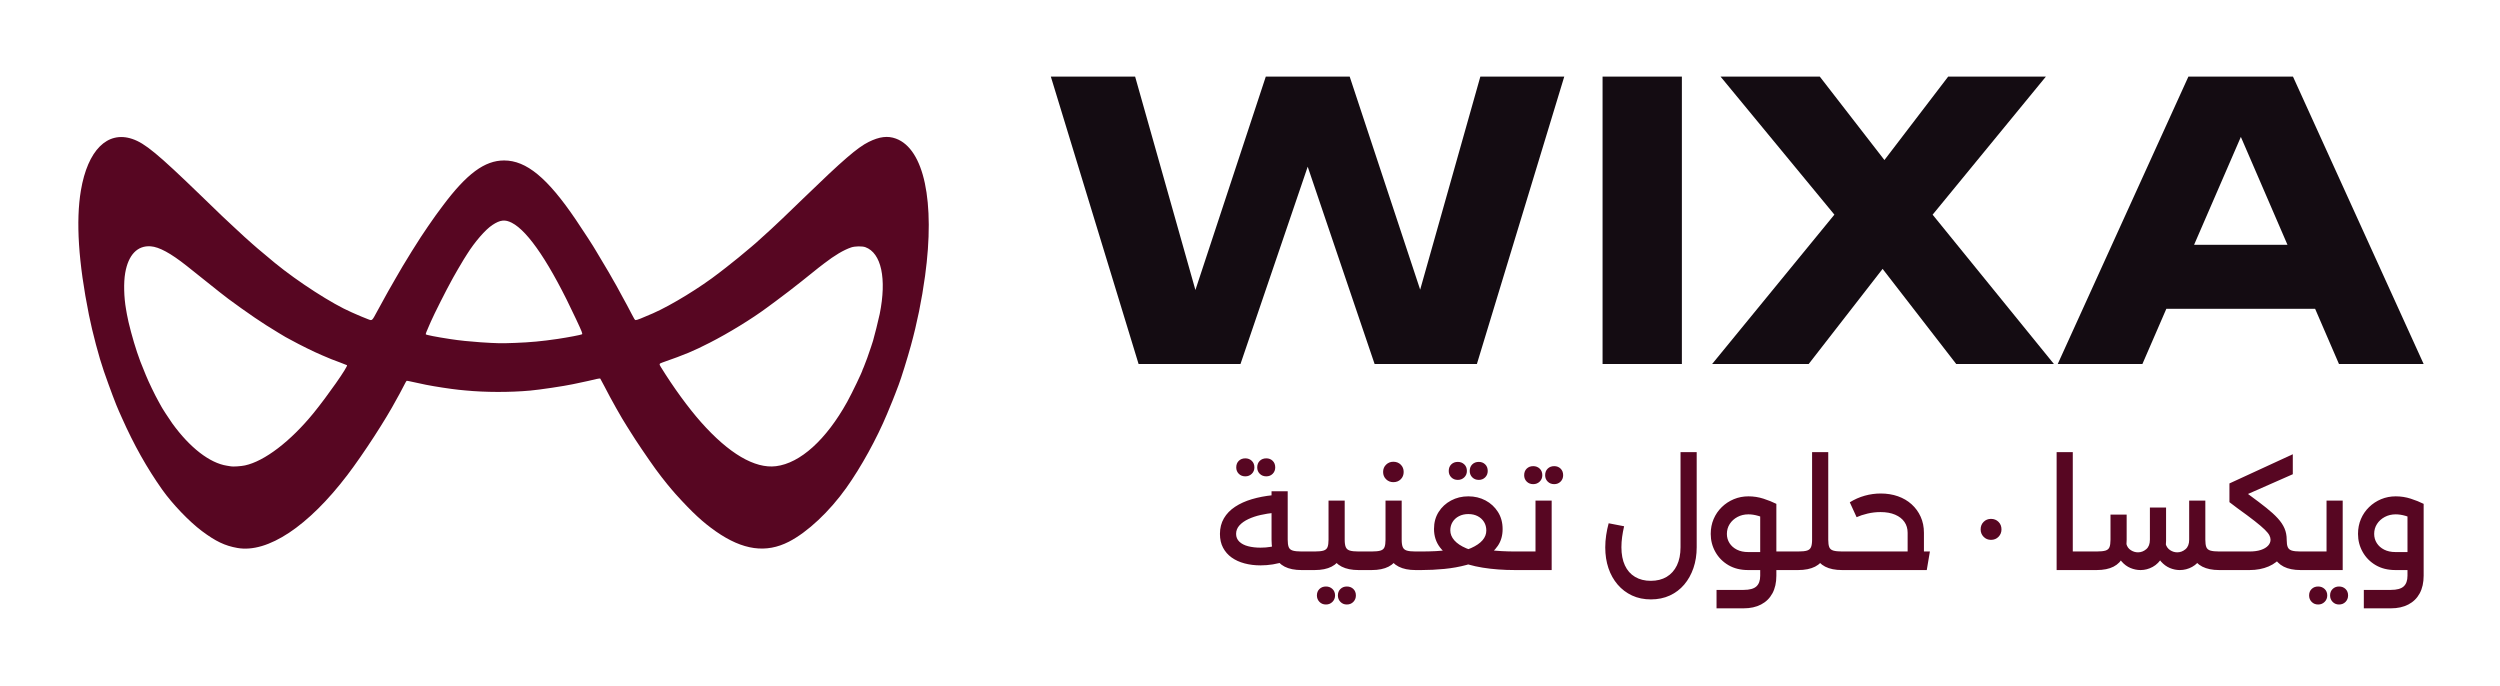
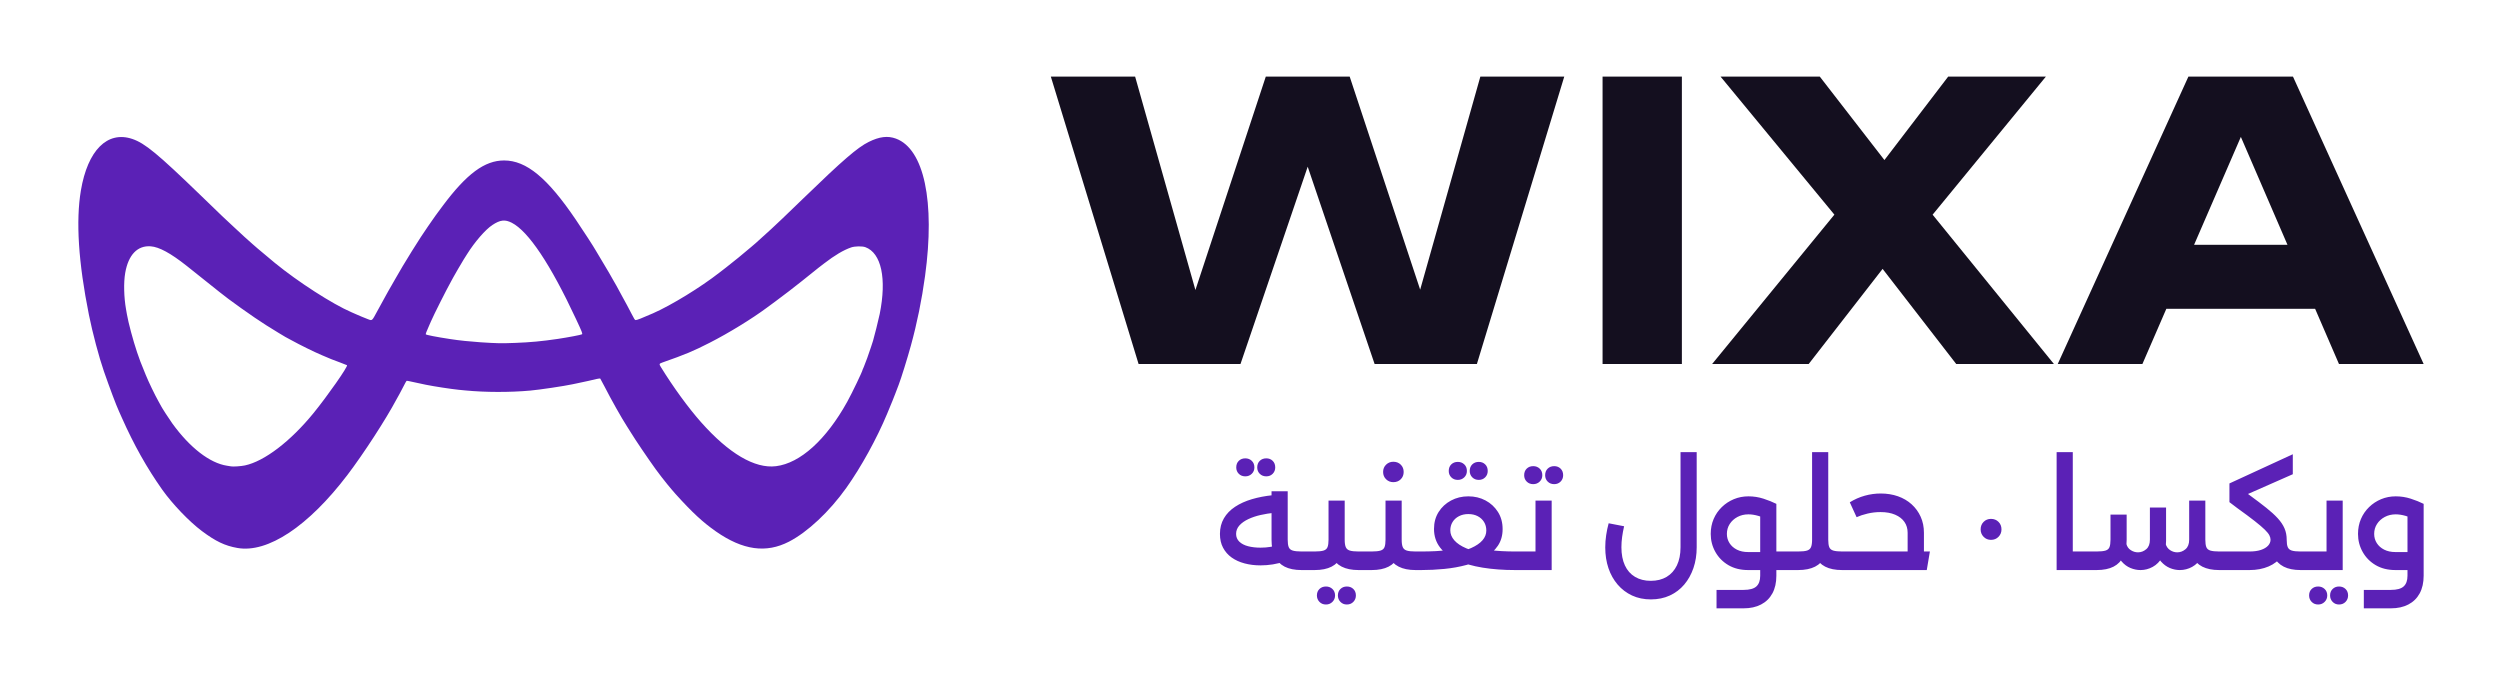
<svg xmlns="http://www.w3.org/2000/svg" viewBox="0 0 1305 358" width="1305" height="358">
-   <path transform="translate(40.00 70.53) scale(0.22046)" fill="#570622" fill-rule="evenodd" d="M380.5 977.5C351 972.3 329.1 961.8 296.5 937.4C266.6 915 226.9 873.6 202.7 839.5C166.5 788.3 135.7 733.6 107 669C104.9 664.3 101.9 657.6 100.3 654C93.5 639.2 78.8 600.1 64.5 559C53.1 526.3 37.6 467.9 29.1 425.5C4.2 301.6 -2.1 203.4 10.1 131C26.1 35.9 72.8 -10.9 131.9 9.1C161.7 19.2 192.1 44.3 293.5 142.4C346.8 194 350.2 197.3 370 215.5C380.7 225.4 393 236.9 397.5 241C401.9 245.2 410.2 252.6 416 257.5C421.8 262.5 427.4 267.3 428.5 268.4C431.3 270.9 455.4 291.1 469.5 302.7C524.4 347.6 605.7 400 651 419.5C654.6 421 660.3 423.5 663.8 425.1C670 427.9 678.9 431.6 690.2 436C699.9 439.7 699.2 440.3 711.2 418C715.3 410.3 727.5 388.1 733.6 377.2C734.9 374.9 737.2 370.9 738.6 368.2C740.1 365.6 743.6 359.4 746.5 354.5C749.4 349.6 752.8 343.5 754.2 341C773.9 305.8 813.7 241.9 831.5 216.8C833.7 213.7 838.2 207.2 841.5 202.4C848.2 192.6 850.6 189.3 867.2 167C923.8 91.3 966.2 60 1012.2 60C1064.9 60 1114.9 101.3 1181.8 200C1198.7 224.8 1225.1 265.6 1229.4 273.5C1230.7 275.8 1251.6 310.9 1260.2 325.2C1263.4 330.6 1266 335.1 1266 335.4C1266 335.6 1267.7 338.7 1269.8 342.1C1273.7 348.4 1280 359.8 1293 384C1296.8 390.9 1301.4 399.4 1303.4 403C1305.4 406.6 1310.3 415.9 1314.3 423.8C1320 435 1321.9 438 1323.5 438C1326.9 438 1337.9 433.7 1365 421.8C1408.2 402.8 1477.7 360.2 1522.2 325.4C1526.4 322.1 1533.3 316.8 1537.6 313.5C1553.5 301.3 1580.8 279 1597.5 264.6C1601.9 260.8 1606.8 256.6 1608.5 255.2C1612.3 252 1627.5 238.1 1645 222.1C1661.1 207.3 1675.4 193.6 1721 149.5C1814.5 58.9 1848.9 29.3 1875.5 16.1C1900.9 3.5 1920.6 1.1 1940 8.3C2006.6 33 2033 157.5 2008.9 333.5C2001.2 390 1990 445.1 1975.3 498.5C1967.3 527.8 1952 576.8 1946.5 591C1944.6 595.7 1941.1 605 1938.6 611.7C1934.3 623.1 1931.8 629.2 1919 660C1894.7 718.4 1857.4 786.1 1822.6 835C1782.5 891.4 1730.7 940 1686.5 962.7C1632.4 990.5 1577.5 982.8 1514 938.6C1482.7 916.7 1458 893.9 1417.9 849.5C1415.9 847.3 1411.7 842.4 1408.4 838.5C1405.2 834.6 1400.7 829.2 1398.4 826.5C1393.5 820.8 1376.9 799.2 1371 791C1351.8 764.3 1322.3 720.7 1312.8 705C1310.3 700.9 1305.8 693.7 1302.7 689C1290.8 670.7 1265.1 625.1 1249.8 595C1244.9 585.4 1240.4 577.1 1239.9 576.6C1239.4 576 1236.1 576.3 1231.3 577.4C1227 578.4 1218.1 580.4 1211.5 582C1199.9 584.6 1192.3 586.3 1183 588.1C1180.5 588.5 1176.4 589.4 1173.9 590C1154.6 594.2 1095.6 603 1074 604.9C1025.2 609.3 967.9 609.1 921 604.6C918 604.3 910.5 603.5 904.5 603C886.7 601.2 846.7 595.1 827 591.1C811.8 588 795.2 584.5 787.8 582.7C784.7 581.9 781.7 581.6 781.2 581.9C780.6 582.2 777.4 588.1 773.9 595C770.5 601.9 766.3 609.8 764.7 612.5C763.1 615.2 759.8 621.1 757.4 625.6C732.1 673.2 679.5 754.2 641.6 804.1C548.9 926.2 452.4 990.3 380.5 977.5ZM398.5 782.1C444.7 772.2 506.3 725.2 561 658.1C593.9 617.7 643 547.6 640.2 544.8C639.8 544.4 632.4 541.5 623.9 538.4C615.4 535.4 606 531.8 603 530.5C600 529.2 589.9 525 580.5 521C562.5 513.4 528.9 496.9 507.6 485.1C500.6 481.2 494.6 478 494.4 478C493.9 478 466.4 461.1 448 449.6C419.8 431.9 357.2 387.3 338.5 371.7C333.5 367.5 282.3 326.7 260.5 309.5C222.4 279.4 195.4 264.8 175.4 263.3C143.9 261 122.4 283.5 115 326.5C111.1 349.1 111.9 383.8 117 412.5C117.5 415.2 118.4 420.6 119.1 424.5C122.5 444.3 133.5 485.6 143 513.8C148.9 531.4 151.1 537.2 163.5 567.4C170.3 584.2 185.4 615.5 193.6 630C196.9 635.8 199.9 641.2 200.2 642C201.5 645.1 219.8 673.3 226.5 682.6C268 740 315.3 776.6 356 782.8C360.1 783.5 364.6 784.2 366 784.4C371 785.3 389.7 784 398.5 782.1ZM1656 783.9C1713.4 776.8 1774.8 721.2 1824.5 631.6C1836.1 610.7 1861 558.7 1861 555.5C1861 555.2 1862.3 552.2 1863.9 548.8C1867.1 541.6 1876.3 516.2 1881 501.5C1882.8 496 1884.9 489.5 1885.7 487C1888.2 479.3 1898.7 437.1 1901.5 423.6C1918.4 339.7 1905.4 279.1 1867.5 265.3C1860 262.6 1842.7 262.9 1834 265.9C1815.7 272.2 1795.5 284.2 1769.7 304C1764.3 308.1 1758.5 312.6 1756.7 314C1753.1 316.7 1719.8 343.5 1716.5 346.2C1708.2 353.1 1668.2 383.9 1655 393.4C1649.8 397.2 1640.5 404 1634.5 408.5C1599.3 434.7 1543.6 468.9 1499 491.6C1459.8 511.6 1441.7 519.2 1387 538.4C1379.2 541.1 1378.9 542 1383.3 549.1C1412.6 596.6 1448 645.3 1478.3 679.5C1544.3 754 1605.9 790.2 1656 783.9ZM1038.3 492C1074.8 490.6 1100.8 488.2 1139.5 482.5C1162.9 479 1194.7 473 1196.6 471.6C1198.4 470.3 1196.8 466.2 1182.2 435C1122.1 306.1 1069.8 227.7 1030.3 207.5C1014.2 199.3 1002.9 200.6 984.3 212.9C967.9 223.7 942.6 252.9 924.5 281.8C922.3 285.3 918.7 290.9 916.6 294.3C912.6 300.7 892 335.9 892 336.5C892 336.6 889.9 340.5 887.3 345.1C875.5 366.3 846.2 424.3 839 441C837.2 445.1 835.2 449.9 834.4 451.5C828.4 465 826.3 470.5 826.7 471.6C827.2 473.1 851.7 477.9 885.2 483C905.9 486.2 930.9 488.8 956 490.5C996.2 493.1 1004.2 493.3 1038.3 492Z" />
-   <path transform="translate(546.54 190.00) scale(1)" fill="#140C12" d="M201.8 -17.6H188.8L226.2 -150.0H270.0L224.4 0.0H171.0L127.6 -128.0H144.6L101.0 0.0H47.8L2.0 -150.0H46.0L83.4 -17.6L70.6 -17.8L114.2 -150.0H158.0ZM290.0 -150.0H331.4V0.0H290.0ZM452 -65.4V-90.6L525.6 0.0H474.6L426 -62.8H446.4L397.6 0.0H347.2L421.2 -90.4V-65.6L351.6 -150.0H403.4L447.4 -93.2H427L470.4 -150.0H521.4ZM570.6 -28.8V-62.2H674.0V-28.8ZM650.4 -150.0 718.6 0.0H674.4L617.2 -132.4H629.2L571.8 0.0H527.6L595.8 -150.0Z" />
-   <path transform="translate(633.85 297.57) scale(1)" fill="#570622" d="M24.124 -2.442Q19.684 -2.442 15.799 -3.478Q11.914 -4.514 9.065 -6.549Q6.216 -8.584 4.588 -11.655Q2.96 -14.726 2.96 -18.87Q2.96 -23.458 5.032 -27.01Q7.104 -30.562 10.878 -33.041Q14.652 -35.52 19.647 -37.0Q24.642 -38.48 30.488 -39.072L31.228 -29.896Q27.676 -29.526 24.198 -28.749Q20.72 -27.972 17.797 -26.603Q14.874 -25.234 13.135 -23.31Q11.396 -21.386 11.396 -18.87Q11.396 -16.428 13.098 -14.8Q14.8 -13.172 17.686 -12.432Q20.572 -11.692 24.124 -11.692Q26.936 -11.692 29.304 -12.099Q31.672 -12.506 33.744 -13.246L36.704 -4.514Q33.818 -3.478 30.599 -2.96Q27.38 -2.442 24.124 -2.442ZM45.584 0.0Q40.182 0.0 36.741 -1.776Q33.3 -3.552 31.598 -7.067Q29.896 -10.582 29.896 -15.836V-41.144H38.332V-15.836Q38.332 -13.32 38.85 -11.988Q39.368 -10.656 40.959 -10.175Q42.55 -9.694 45.584 -9.694H48.544V0.0ZM48.544 0.0V-9.694Q49.284 -9.694 49.654 -8.362Q50.024 -7.03 50.024 -4.884Q50.024 -2.664 49.654 -1.332Q49.284 0.0 48.544 0.0ZM27.158 -48.914Q25.086 -48.914 23.754 -50.246Q22.422 -51.578 22.422 -53.576Q22.422 -55.722 23.754 -57.017Q25.086 -58.312 27.158 -58.312Q29.156 -58.312 30.488 -57.017Q31.82 -55.722 31.82 -53.576Q31.82 -51.578 30.488 -50.246Q29.156 -48.914 27.158 -48.914ZM16.206 -48.914Q14.134 -48.914 12.802 -50.246Q11.47 -51.578 11.47 -53.576Q11.47 -55.722 12.802 -57.017Q14.134 -58.312 16.206 -58.312Q18.204 -58.312 19.573 -57.017Q20.942 -55.722 20.942 -53.576Q20.942 -51.578 19.573 -50.246Q18.204 -48.914 16.206 -48.914ZM48.544 0.0V-9.694H52.392Q55.5 -9.694 57.054 -10.175Q58.608 -10.656 59.126 -11.988Q59.644 -13.32 59.644 -15.836V-36.26H68.08V-15.836Q68.08 -10.582 66.378 -7.067Q64.676 -3.552 61.235 -1.776Q57.794 0.0 52.392 0.0ZM75.332 0.0Q70.004 0.0 66.526 -1.776Q63.048 -3.552 61.346 -7.067Q59.644 -10.582 59.644 -15.836H68.08Q68.08 -13.32 68.635 -11.988Q69.19 -10.656 70.744 -10.175Q72.298 -9.694 75.332 -9.694H78.292V0.0ZM78.292 0.0V-9.694Q79.106 -9.694 79.439 -8.362Q79.772 -7.03 79.772 -4.884Q79.772 -2.664 79.439 -1.332Q79.106 0.0 78.292 0.0ZM48.544 0.0Q47.73 0.0 47.397 -1.332Q47.064 -2.664 47.064 -4.958Q47.064 -7.104 47.397 -8.399Q47.73 -9.694 48.544 -9.694ZM69.19 17.982Q67.192 17.982 65.86 16.613Q64.528 15.244 64.528 13.246Q64.528 11.174 65.86 9.879Q67.192 8.584 69.19 8.584Q71.262 8.584 72.594 9.879Q73.926 11.174 73.926 13.246Q73.926 15.244 72.594 16.613Q71.262 17.982 69.19 17.982ZM58.312 17.982Q56.24 17.982 54.908 16.613Q53.576 15.244 53.576 13.246Q53.576 11.174 54.908 9.879Q56.24 8.584 58.312 8.584Q60.31 8.584 61.679 9.879Q63.048 11.174 63.048 13.246Q63.048 15.244 61.679 16.613Q60.31 17.982 58.312 17.982ZM78.292 0.0V-9.694H82.14Q85.248 -9.694 86.802 -10.175Q88.356 -10.656 88.874 -11.988Q89.392 -13.32 89.392 -15.836V-36.26H97.828V-15.836Q97.828 -10.582 96.126 -7.067Q94.424 -3.552 90.983 -1.776Q87.542 0.0 82.14 0.0ZM105.08 0.0Q99.752 0.0 96.274 -1.776Q92.796 -3.552 91.094 -7.067Q89.392 -10.582 89.392 -15.836H97.828Q97.828 -13.32 98.383 -11.988Q98.938 -10.656 100.492 -10.175Q102.046 -9.694 105.08 -9.694H108.04V0.0ZM108.04 0.0V-9.694Q108.854 -9.694 109.187 -8.362Q109.52 -7.03 109.52 -4.884Q109.52 -2.664 109.187 -1.332Q108.854 0.0 108.04 0.0ZM78.292 0.0Q77.478 0.0 77.145 -1.332Q76.812 -2.664 76.812 -4.958Q76.812 -7.104 77.145 -8.399Q77.478 -9.694 78.292 -9.694ZM93.462 -45.88Q91.242 -45.88 89.688 -47.397Q88.134 -48.914 88.134 -51.208Q88.134 -53.502 89.688 -55.019Q91.242 -56.536 93.462 -56.536Q95.83 -56.536 97.347 -55.019Q98.864 -53.502 98.864 -51.208Q98.864 -48.914 97.347 -47.397Q95.83 -45.88 93.462 -45.88ZM108.04 0.0V-9.694Q112.036 -9.694 115.625 -9.879Q119.214 -10.064 122.248 -10.508Q122.692 -10.582 123.025 -10.064Q123.358 -9.546 123.691 -9.139Q124.024 -8.732 124.394 -8.732Q130.24 -9.768 134.125 -11.507Q138.01 -13.246 140.008 -15.54Q142.006 -17.834 142.006 -20.646Q142.006 -23.162 140.822 -25.086Q139.638 -27.01 137.529 -28.12Q135.42 -29.23 132.608 -29.23Q129.87 -29.23 127.724 -28.12Q125.578 -27.01 124.394 -25.086Q123.21 -23.162 123.21 -20.72Q123.21 -17.908 125.319 -15.503Q127.428 -13.098 131.535 -11.359Q135.642 -9.62 141.71 -8.658Q142.154 -8.584 142.45 -9.065Q142.746 -9.546 143.116 -10.027Q143.486 -10.508 143.782 -10.434Q146.816 -10.064 150.109 -9.879Q153.402 -9.694 157.102 -9.694V0.0Q147.852 0.0 140.082 -1.258Q132.312 -2.516 126.651 -5.106Q120.99 -7.696 117.845 -11.803Q114.7 -15.91 114.7 -21.46Q114.7 -26.492 117.105 -30.303Q119.51 -34.114 123.58 -36.297Q127.65 -38.48 132.608 -38.48Q137.566 -38.48 141.599 -36.334Q145.632 -34.188 148.074 -30.34Q150.516 -26.492 150.516 -21.386Q150.516 -16.354 148.037 -12.691Q145.558 -9.028 141.34 -6.586Q137.122 -4.144 131.646 -2.664Q126.17 -1.184 120.102 -0.592Q114.034 0.0 108.04 0.0ZM157.102 0.0V-9.694Q157.916 -9.694 158.249 -8.362Q158.582 -7.03 158.582 -4.884Q158.582 -2.664 158.249 -1.332Q157.916 0.0 157.102 0.0ZM108.04 0.0Q107.226 0.0 106.893 -1.332Q106.56 -2.664 106.56 -4.958Q106.56 -7.104 106.893 -8.399Q107.226 -9.694 108.04 -9.694ZM138.084 -47.064Q136.012 -47.064 134.68 -48.396Q133.348 -49.728 133.348 -51.726Q133.348 -53.872 134.68 -55.167Q136.012 -56.462 138.084 -56.462Q140.082 -56.462 141.414 -55.167Q142.746 -53.872 142.746 -51.726Q142.746 -49.728 141.414 -48.396Q140.082 -47.064 138.084 -47.064ZM127.132 -47.064Q125.06 -47.064 123.728 -48.396Q122.396 -49.728 122.396 -51.726Q122.396 -53.872 123.728 -55.167Q125.06 -56.462 127.132 -56.462Q129.13 -56.462 130.499 -55.167Q131.868 -53.872 131.868 -51.726Q131.868 -49.728 130.499 -48.396Q129.13 -47.064 127.132 -47.064ZM167.684 -36.26H176.12V0.0H157.102V-9.694H167.684ZM157.102 0.0Q156.288 0.0 155.955 -1.332Q155.622 -2.664 155.622 -4.958Q155.622 -7.104 155.955 -8.399Q156.288 -9.694 157.102 -9.694ZM177.452 -44.844Q175.38 -44.844 174.048 -46.176Q172.716 -47.508 172.716 -49.506Q172.716 -51.652 174.048 -52.947Q175.38 -54.242 177.452 -54.242Q179.45 -54.242 180.782 -52.947Q182.114 -51.652 182.114 -49.506Q182.114 -47.508 180.782 -46.176Q179.45 -44.844 177.452 -44.844ZM166.5 -44.844Q164.428 -44.844 163.096 -46.176Q161.764 -47.508 161.764 -49.506Q161.764 -51.652 163.096 -52.947Q164.428 -54.242 166.5 -54.242Q168.498 -54.242 169.867 -52.947Q171.236 -51.652 171.236 -49.506Q171.236 -47.508 169.867 -46.176Q168.498 -44.844 166.5 -44.844ZM227.92 15.318Q222.444 15.318 218.078 13.283Q213.712 11.248 210.567 7.585Q207.422 3.922 205.757 -0.999Q204.092 -5.92 204.092 -11.84Q204.092 -15.022 204.573 -18.241Q205.054 -21.46 205.868 -24.42L213.934 -22.866Q213.268 -19.98 212.898 -17.279Q212.528 -14.578 212.528 -11.914Q212.528 -6.364 214.341 -2.442Q216.154 1.48 219.632 3.552Q223.11 5.624 227.846 5.624Q232.656 5.624 236.134 3.552Q239.612 1.48 241.499 -2.442Q243.386 -6.364 243.386 -11.914V-61.568H251.822V-11.914Q251.822 -5.994 250.12 -1.036Q248.418 3.922 245.31 7.585Q242.202 11.248 237.799 13.283Q233.396 15.318 227.92 15.318ZM291.338 0.0V-9.694H302.216V0.0ZM302.216 0.0V-9.694Q302.956 -9.694 303.326 -8.362Q303.696 -7.03 303.696 -4.884Q303.696 -2.664 303.326 -1.332Q302.956 0.0 302.216 0.0ZM262.182 19.98V10.36H276.316Q280.978 10.36 282.976 8.547Q284.974 6.734 284.974 2.96V-34.558H293.41V2.96Q293.41 8.362 291.338 12.173Q289.266 15.984 285.418 17.982Q281.57 19.98 276.316 19.98ZM278.684 0.0Q272.764 0.0 268.398 -2.553Q264.032 -5.106 261.59 -9.435Q259.148 -13.764 259.148 -18.87Q259.148 -23.088 260.665 -26.64Q262.182 -30.192 264.92 -32.856Q267.658 -35.52 271.21 -37.0Q274.762 -38.48 278.832 -38.48Q282.902 -38.48 286.676 -37.259Q290.45 -36.038 293.41 -34.558L289.784 -25.9Q283.642 -29.082 278.832 -29.082Q275.65 -29.082 273.097 -27.713Q270.544 -26.344 269.064 -24.05Q267.584 -21.756 267.584 -18.87Q267.584 -16.206 268.953 -14.06Q270.322 -11.914 272.801 -10.656Q275.28 -9.398 278.684 -9.398H289.636V0.0ZM302.216 0.0V-9.694H304.732Q307.914 -9.694 309.431 -10.175Q310.948 -10.656 311.503 -11.988Q312.058 -13.32 312.058 -15.836V-61.568H320.494V-15.836Q320.494 -10.582 318.792 -7.067Q317.09 -3.552 313.612 -1.776Q310.134 0.0 304.732 0.0ZM327.746 0.0Q322.344 0.0 318.903 -1.776Q315.462 -3.552 313.76 -7.067Q312.058 -10.582 312.058 -15.836H320.494Q320.494 -13.32 321.012 -11.988Q321.53 -10.656 323.121 -10.175Q324.712 -9.694 327.746 -9.694H329.3V0.0ZM329.3 0.0V-9.694Q330.04 -9.694 330.41 -8.362Q330.78 -7.03 330.78 -4.884Q330.78 -2.664 330.41 -1.332Q330.04 0.0 329.3 0.0ZM302.216 0.0Q301.402 0.0 301.069 -1.332Q300.736 -2.664 300.736 -4.958Q300.736 -7.104 301.069 -8.399Q301.402 -9.694 302.216 -9.694ZM361.934 -1.776V-19.462Q361.934 -22.718 360.269 -25.123Q358.604 -27.528 355.422 -28.897Q352.24 -30.266 347.8 -30.266Q344.322 -30.266 341.029 -29.489Q337.736 -28.712 335.294 -27.602L331.742 -35.372Q335.442 -37.666 339.549 -38.813Q343.656 -39.96 347.874 -39.96Q352.758 -39.96 356.865 -38.517Q360.972 -37.074 364.006 -34.336Q367.04 -31.598 368.742 -27.824Q370.444 -24.05 370.444 -19.462V-1.776ZM329.3 0.0V-9.694H373.552L371.924 0.0ZM329.3 0.0Q328.486 0.0 328.153 -1.332Q327.82 -2.664 327.82 -4.958Q327.82 -7.104 328.153 -8.399Q328.486 -9.694 329.3 -9.694ZM405.446 -26.714Q407.814 -26.714 409.368 -25.16Q410.922 -23.606 410.922 -21.238Q410.922 -18.944 409.368 -17.353Q407.814 -15.762 405.446 -15.762Q403.152 -15.762 401.598 -17.353Q400.044 -18.944 400.044 -21.238Q400.044 -23.606 401.598 -25.16Q403.152 -26.714 405.446 -26.714ZM447.996 0.0V-9.694H456.802V0.0ZM439.708 0.0V-61.568H448.144V0.0ZM456.802 0.0V-9.694Q457.542 -9.694 457.912 -8.362Q458.282 -7.03 458.282 -4.884Q458.282 -2.664 457.912 -1.332Q457.542 0.0 456.802 0.0ZM524.586 0.0Q519.258 0.0 515.78 -1.776Q512.302 -3.552 510.6 -7.067Q508.898 -10.582 508.898 -15.836H517.334Q517.334 -13.32 517.852 -11.988Q518.37 -10.656 519.961 -10.175Q521.552 -9.694 524.586 -9.694H527.546V0.0ZM456.802 0.0Q455.988 0.0 455.655 -1.332Q455.322 -2.664 455.322 -4.958Q455.322 -7.104 455.655 -8.399Q455.988 -9.694 456.802 -9.694ZM504.014 0.0Q501.35 0.0 498.797 -1.073Q496.244 -2.146 494.209 -4.44Q492.174 -6.734 491.212 -10.286L496.614 -13.69Q497.206 -11.544 498.945 -10.397Q500.684 -9.25 502.682 -9.25Q505.05 -9.25 506.974 -10.878Q508.898 -12.506 508.898 -15.836V-36.26H517.334V-15.318Q517.334 -10.138 515.41 -6.734Q513.486 -3.33 510.452 -1.665Q507.418 0.0 504.014 0.0ZM456.802 0.0V-9.694H460.576Q463.684 -9.694 465.238 -10.175Q466.792 -10.656 467.31 -11.988Q467.828 -13.32 467.828 -15.836V-28.934H476.264V-15.836Q476.264 -10.582 474.562 -7.067Q472.86 -3.552 469.419 -1.776Q465.978 0.0 460.576 0.0ZM483.516 0.0Q480.852 0.0 478.262 -1.073Q475.672 -2.146 473.674 -4.44Q471.676 -6.734 470.714 -10.286L476.116 -13.69Q476.634 -11.544 478.41 -10.397Q480.186 -9.25 482.184 -9.25Q484.552 -9.25 486.476 -10.878Q488.4 -12.506 488.4 -15.836V-32.634H496.836V-15.318Q496.836 -10.138 494.875 -6.734Q492.914 -3.33 489.88 -1.665Q486.846 0.0 483.516 0.0ZM527.546 0.0V-9.694Q528.36 -9.694 528.693 -8.362Q529.026 -7.03 529.026 -4.884Q529.026 -2.664 528.693 -1.332Q528.36 0.0 527.546 0.0ZM567.062 0.0Q561.734 0.0 558.256 -1.776Q554.778 -3.552 553.076 -7.067Q551.374 -10.582 551.374 -15.836V-16.058L559.81 -15.836V-15.688Q559.81 -13.246 560.365 -11.951Q560.92 -10.656 562.474 -10.175Q564.028 -9.694 567.062 -9.694H570.022V0.0ZM527.546 0.0Q526.732 0.0 526.399 -1.332Q526.066 -2.664 526.066 -4.958Q526.066 -7.104 526.399 -8.399Q526.732 -9.694 527.546 -9.694ZM527.546 0.0V-9.694H540.422Q543.9 -9.694 546.342 -10.508Q548.784 -11.322 550.079 -12.728Q551.374 -14.134 551.374 -15.836Q551.374 -16.946 550.745 -18.167Q550.116 -19.388 548.34 -21.127Q546.564 -22.866 543.123 -25.567Q539.682 -28.268 533.91 -32.412L529.914 -35.446L535.39 -42.846L540.57 -38.998Q545.528 -35.372 549.154 -32.486Q552.78 -29.6 555.148 -27.01Q557.516 -24.42 558.663 -21.756Q559.81 -19.092 559.81 -15.836Q559.81 -10.878 557.294 -7.326Q554.778 -3.774 550.375 -1.887Q545.972 0.0 540.422 0.0ZM529.914 -35.446V-45.214L562.992 -60.458V-50.024ZM570.022 0.0V-9.694Q570.836 -9.694 571.169 -8.362Q571.502 -7.03 571.502 -4.884Q571.502 -2.664 571.169 -1.332Q570.836 0.0 570.022 0.0ZM580.604 -36.26H589.04V0.0H570.022V-9.694H580.604ZM570.022 0.0Q569.208 0.0 568.875 -1.332Q568.542 -2.664 568.542 -4.958Q568.542 -7.104 568.875 -8.399Q569.208 -9.694 570.022 -9.694ZM587.116 17.982Q585.118 17.982 583.786 16.613Q582.454 15.244 582.454 13.246Q582.454 11.174 583.786 9.879Q585.118 8.584 587.116 8.584Q589.188 8.584 590.52 9.879Q591.852 11.174 591.852 13.246Q591.852 15.244 590.52 16.613Q589.188 17.982 587.116 17.982ZM576.238 17.982Q574.166 17.982 572.834 16.613Q571.502 15.244 571.502 13.246Q571.502 11.174 572.834 9.879Q574.166 8.584 576.238 8.584Q578.236 8.584 579.605 9.879Q580.974 11.174 580.974 13.246Q580.974 15.244 579.605 16.613Q578.236 17.982 576.238 17.982ZM600.066 19.98V10.36H614.2Q618.862 10.36 620.86 8.547Q622.858 6.734 622.858 2.96V-34.558H631.294V2.96Q631.294 8.362 629.222 12.173Q627.15 15.984 623.302 17.982Q619.454 19.98 614.2 19.98ZM616.568 0.0Q610.648 0.0 606.282 -2.553Q601.916 -5.106 599.474 -9.435Q597.032 -13.764 597.032 -18.87Q597.032 -23.088 598.549 -26.64Q600.066 -30.192 602.804 -32.856Q605.542 -35.52 609.094 -37.0Q612.646 -38.48 616.716 -38.48Q620.786 -38.48 624.56 -37.259Q628.334 -36.038 631.294 -34.558L627.668 -25.9Q621.526 -29.082 616.716 -29.082Q613.534 -29.082 610.981 -27.713Q608.428 -26.344 606.948 -24.05Q605.468 -21.756 605.468 -18.87Q605.468 -16.206 606.837 -14.06Q608.206 -11.914 610.685 -10.656Q613.164 -9.398 616.568 -9.398H627.52V0.0Z" />
+   <path transform="translate(40.00 70.53) scale(0.22046)" fill="#5B21B6" fill-rule="evenodd" d="M380.5 977.5C351 972.3 329.1 961.8 296.5 937.4C266.6 915 226.9 873.6 202.7 839.5C166.5 788.3 135.7 733.6 107 669C104.9 664.3 101.9 657.6 100.3 654C93.5 639.2 78.8 600.1 64.5 559C53.1 526.3 37.6 467.9 29.1 425.5C4.2 301.6 -2.1 203.4 10.1 131C26.1 35.9 72.8 -10.9 131.9 9.1C161.7 19.2 192.1 44.3 293.5 142.4C346.8 194 350.2 197.3 370 215.5C380.7 225.4 393 236.9 397.5 241C401.9 245.2 410.2 252.6 416 257.5C421.8 262.5 427.4 267.3 428.5 268.4C431.3 270.9 455.4 291.1 469.5 302.7C524.4 347.6 605.7 400 651 419.5C654.6 421 660.3 423.5 663.8 425.1C670 427.9 678.9 431.6 690.2 436C699.9 439.7 699.2 440.3 711.2 418C715.3 410.3 727.5 388.1 733.6 377.2C734.9 374.9 737.2 370.9 738.6 368.2C740.1 365.6 743.6 359.4 746.5 354.5C749.4 349.6 752.8 343.5 754.2 341C773.9 305.8 813.7 241.9 831.5 216.8C833.7 213.7 838.2 207.2 841.5 202.4C848.2 192.6 850.6 189.3 867.2 167C923.8 91.3 966.2 60 1012.2 60C1064.9 60 1114.9 101.3 1181.8 200C1198.7 224.8 1225.1 265.6 1229.4 273.5C1230.7 275.8 1251.6 310.9 1260.2 325.2C1263.4 330.6 1266 335.1 1266 335.4C1266 335.6 1267.7 338.7 1269.8 342.1C1273.7 348.4 1280 359.8 1293 384C1296.8 390.9 1301.4 399.4 1303.4 403C1305.4 406.6 1310.3 415.9 1314.3 423.8C1320 435 1321.9 438 1323.5 438C1326.9 438 1337.9 433.7 1365 421.8C1408.2 402.8 1477.7 360.2 1522.2 325.4C1526.4 322.1 1533.3 316.8 1537.6 313.5C1553.5 301.3 1580.8 279 1597.5 264.6C1601.9 260.8 1606.8 256.6 1608.5 255.2C1612.3 252 1627.5 238.1 1645 222.1C1661.1 207.3 1675.4 193.6 1721 149.5C1814.5 58.9 1848.9 29.3 1875.5 16.1C1900.9 3.5 1920.6 1.1 1940 8.3C2006.6 33 2033 157.5 2008.9 333.5C2001.2 390 1990 445.1 1975.3 498.5C1967.3 527.8 1952 576.8 1946.5 591C1944.6 595.7 1941.1 605 1938.6 611.7C1934.3 623.1 1931.8 629.2 1919 660C1894.7 718.4 1857.4 786.1 1822.6 835C1782.5 891.4 1730.7 940 1686.5 962.7C1632.4 990.5 1577.5 982.8 1514 938.6C1482.7 916.7 1458 893.9 1417.9 849.5C1415.9 847.3 1411.7 842.4 1408.4 838.5C1405.2 834.6 1400.7 829.2 1398.4 826.5C1393.5 820.8 1376.9 799.2 1371 791C1351.8 764.3 1322.3 720.7 1312.8 705C1310.3 700.9 1305.8 693.7 1302.7 689C1290.8 670.7 1265.1 625.1 1249.8 595C1244.9 585.4 1240.4 577.1 1239.9 576.6C1239.4 576 1236.1 576.3 1231.3 577.4C1227 578.4 1218.1 580.4 1211.5 582C1199.9 584.6 1192.3 586.3 1183 588.1C1180.5 588.5 1176.4 589.4 1173.9 590C1154.6 594.2 1095.6 603 1074 604.9C1025.2 609.3 967.9 609.1 921 604.6C918 604.3 910.5 603.5 904.5 603C886.7 601.2 846.7 595.1 827 591.1C811.8 588 795.2 584.5 787.8 582.7C784.7 581.9 781.7 581.6 781.2 581.9C780.6 582.2 777.4 588.1 773.9 595C770.5 601.9 766.3 609.8 764.7 612.5C763.1 615.2 759.8 621.1 757.4 625.6C732.1 673.2 679.5 754.2 641.6 804.1C548.9 926.2 452.4 990.3 380.5 977.5ZM398.5 782.1C444.7 772.2 506.3 725.2 561 658.1C593.9 617.7 643 547.6 640.2 544.8C639.8 544.4 632.4 541.5 623.9 538.4C615.4 535.4 606 531.8 603 530.5C600 529.2 589.9 525 580.5 521C562.5 513.4 528.9 496.9 507.6 485.1C500.6 481.2 494.6 478 494.4 478C493.9 478 466.4 461.1 448 449.6C419.8 431.9 357.2 387.3 338.5 371.7C333.5 367.5 282.3 326.7 260.5 309.5C222.4 279.4 195.4 264.8 175.4 263.3C143.9 261 122.4 283.5 115 326.5C111.1 349.1 111.9 383.8 117 412.5C117.5 415.2 118.4 420.6 119.1 424.5C122.5 444.3 133.5 485.6 143 513.8C148.9 531.4 151.1 537.2 163.5 567.4C170.3 584.2 185.4 615.5 193.6 630C196.9 635.8 199.9 641.2 200.2 642C201.5 645.1 219.8 673.3 226.5 682.6C268 740 315.3 776.6 356 782.8C360.1 783.5 364.6 784.2 366 784.4C371 785.3 389.7 784 398.5 782.1ZM1656 783.9C1713.4 776.8 1774.8 721.2 1824.5 631.6C1836.1 610.7 1861 558.7 1861 555.5C1861 555.2 1862.3 552.2 1863.9 548.8C1867.1 541.6 1876.3 516.2 1881 501.5C1882.8 496 1884.9 489.5 1885.7 487C1888.2 479.3 1898.7 437.1 1901.5 423.6C1918.4 339.7 1905.4 279.1 1867.5 265.3C1860 262.6 1842.7 262.9 1834 265.9C1815.7 272.2 1795.5 284.2 1769.7 304C1764.3 308.1 1758.5 312.6 1756.7 314C1753.1 316.7 1719.8 343.5 1716.5 346.2C1708.2 353.1 1668.2 383.9 1655 393.4C1649.8 397.2 1640.5 404 1634.5 408.5C1599.3 434.7 1543.6 468.9 1499 491.6C1459.8 511.6 1441.7 519.2 1387 538.4C1379.2 541.1 1378.9 542 1383.3 549.1C1412.6 596.6 1448 645.3 1478.3 679.5C1544.3 754 1605.9 790.2 1656 783.9ZM1038.3 492C1074.8 490.6 1100.8 488.2 1139.5 482.5C1162.9 479 1194.7 473 1196.6 471.6C1198.4 470.3 1196.8 466.2 1182.2 435C1122.1 306.1 1069.8 227.7 1030.3 207.5C1014.2 199.3 1002.9 200.6 984.3 212.9C967.9 223.7 942.6 252.9 924.5 281.8C922.3 285.3 918.7 290.9 916.6 294.3C912.6 300.7 892 335.9 892 336.5C892 336.6 889.9 340.5 887.3 345.1C875.5 366.3 846.2 424.3 839 441C837.2 445.1 835.2 449.9 834.4 451.5C828.4 465 826.3 470.5 826.7 471.6C827.2 473.1 851.7 477.9 885.2 483C905.9 486.2 930.9 488.8 956 490.5C996.2 493.1 1004.2 493.3 1038.3 492Z" />
+   <path transform="translate(546.54 190.00) scale(1)" fill="#140F1F" d="M201.8 -17.6H188.8L226.2 -150.0H270.0L224.4 0.0H171.0L127.6 -128.0H144.6L101.0 0.0H47.8L2.0 -150.0H46.0L83.4 -17.6L70.6 -17.8L114.2 -150.0H158.0ZM290.0 -150.0H331.4V0.0H290.0ZM452 -65.4V-90.6L525.6 0.0H474.6L426 -62.8H446.4L397.6 0.0H347.2L421.2 -90.4V-65.6L351.6 -150.0H403.4L447.4 -93.2H427L470.4 -150.0H521.4ZM570.6 -28.8V-62.2H674.0V-28.8ZM650.4 -150.0 718.6 0.0H674.4L617.2 -132.4H629.2L571.8 0.0H527.6L595.8 -150.0Z" />
+   <path transform="translate(633.85 297.57) scale(1)" fill="#5B21B6" d="M24.124 -2.442Q19.684 -2.442 15.799 -3.478Q11.914 -4.514 9.065 -6.549Q6.216 -8.584 4.588 -11.655Q2.96 -14.726 2.96 -18.87Q2.96 -23.458 5.032 -27.01Q7.104 -30.562 10.878 -33.041Q14.652 -35.52 19.647 -37.0Q24.642 -38.48 30.488 -39.072L31.228 -29.896Q27.676 -29.526 24.198 -28.749Q20.72 -27.972 17.797 -26.603Q14.874 -25.234 13.135 -23.31Q11.396 -21.386 11.396 -18.87Q11.396 -16.428 13.098 -14.8Q14.8 -13.172 17.686 -12.432Q20.572 -11.692 24.124 -11.692Q26.936 -11.692 29.304 -12.099Q31.672 -12.506 33.744 -13.246L36.704 -4.514Q33.818 -3.478 30.599 -2.96Q27.38 -2.442 24.124 -2.442ZM45.584 0.0Q40.182 0.0 36.741 -1.776Q33.3 -3.552 31.598 -7.067Q29.896 -10.582 29.896 -15.836V-41.144H38.332V-15.836Q38.332 -13.32 38.85 -11.988Q39.368 -10.656 40.959 -10.175Q42.55 -9.694 45.584 -9.694H48.544V0.0ZM48.544 0.0V-9.694Q49.284 -9.694 49.654 -8.362Q50.024 -7.03 50.024 -4.884Q50.024 -2.664 49.654 -1.332Q49.284 0.0 48.544 0.0ZM27.158 -48.914Q25.086 -48.914 23.754 -50.246Q22.422 -51.578 22.422 -53.576Q22.422 -55.722 23.754 -57.017Q25.086 -58.312 27.158 -58.312Q29.156 -58.312 30.488 -57.017Q31.82 -55.722 31.82 -53.576Q31.82 -51.578 30.488 -50.246Q29.156 -48.914 27.158 -48.914ZM16.206 -48.914Q14.134 -48.914 12.802 -50.246Q11.47 -51.578 11.47 -53.576Q11.47 -55.722 12.802 -57.017Q14.134 -58.312 16.206 -58.312Q18.204 -58.312 19.573 -57.017Q20.942 -55.722 20.942 -53.576Q20.942 -51.578 19.573 -50.246Q18.204 -48.914 16.206 -48.914ZM48.544 0.0V-9.694H52.392Q55.5 -9.694 57.054 -10.175Q58.608 -10.656 59.126 -11.988Q59.644 -13.32 59.644 -15.836V-36.26H68.08V-15.836Q68.08 -10.582 66.378 -7.067Q64.676 -3.552 61.235 -1.776Q57.794 0.0 52.392 0.0ZM75.332 0.0Q70.004 0.0 66.526 -1.776Q63.048 -3.552 61.346 -7.067Q59.644 -10.582 59.644 -15.836H68.08Q68.08 -13.32 68.635 -11.988Q69.19 -10.656 70.744 -10.175Q72.298 -9.694 75.332 -9.694H78.292V0.0ZM78.292 0.0V-9.694Q79.106 -9.694 79.439 -8.362Q79.772 -7.03 79.772 -4.884Q79.772 -2.664 79.439 -1.332Q79.106 0.0 78.292 0.0ZM48.544 0.0Q47.73 0.0 47.397 -1.332Q47.064 -2.664 47.064 -4.958Q47.064 -7.104 47.397 -8.399Q47.73 -9.694 48.544 -9.694ZM69.19 17.982Q67.192 17.982 65.86 16.613Q64.528 15.244 64.528 13.246Q64.528 11.174 65.86 9.879Q67.192 8.584 69.19 8.584Q71.262 8.584 72.594 9.879Q73.926 11.174 73.926 13.246Q73.926 15.244 72.594 16.613Q71.262 17.982 69.19 17.982ZM58.312 17.982Q56.24 17.982 54.908 16.613Q53.576 15.244 53.576 13.246Q53.576 11.174 54.908 9.879Q56.24 8.584 58.312 8.584Q60.31 8.584 61.679 9.879Q63.048 11.174 63.048 13.246Q63.048 15.244 61.679 16.613Q60.31 17.982 58.312 17.982ZM78.292 0.0V-9.694H82.14Q85.248 -9.694 86.802 -10.175Q88.356 -10.656 88.874 -11.988Q89.392 -13.32 89.392 -15.836V-36.26H97.828V-15.836Q97.828 -10.582 96.126 -7.067Q94.424 -3.552 90.983 -1.776Q87.542 0.0 82.14 0.0ZM105.08 0.0Q99.752 0.0 96.274 -1.776Q92.796 -3.552 91.094 -7.067Q89.392 -10.582 89.392 -15.836H97.828Q97.828 -13.32 98.383 -11.988Q98.938 -10.656 100.492 -10.175Q102.046 -9.694 105.08 -9.694H108.04V0.0ZM108.04 0.0V-9.694Q108.854 -9.694 109.187 -8.362Q109.52 -7.03 109.52 -4.884Q109.52 -2.664 109.187 -1.332Q108.854 0.0 108.04 0.0ZM78.292 0.0Q77.478 0.0 77.145 -1.332Q76.812 -2.664 76.812 -4.958Q76.812 -7.104 77.145 -8.399Q77.478 -9.694 78.292 -9.694ZM93.462 -45.88Q91.242 -45.88 89.688 -47.397Q88.134 -48.914 88.134 -51.208Q88.134 -53.502 89.688 -55.019Q91.242 -56.536 93.462 -56.536Q95.83 -56.536 97.347 -55.019Q98.864 -53.502 98.864 -51.208Q98.864 -48.914 97.347 -47.397Q95.83 -45.88 93.462 -45.88ZM108.04 0.0V-9.694Q112.036 -9.694 115.625 -9.879Q119.214 -10.064 122.248 -10.508Q122.692 -10.582 123.025 -10.064Q123.358 -9.546 123.691 -9.139Q124.024 -8.732 124.394 -8.732Q130.24 -9.768 134.125 -11.507Q138.01 -13.246 140.008 -15.54Q142.006 -17.834 142.006 -20.646Q142.006 -23.162 140.822 -25.086Q139.638 -27.01 137.529 -28.12Q135.42 -29.23 132.608 -29.23Q129.87 -29.23 127.724 -28.12Q125.578 -27.01 124.394 -25.086Q123.21 -23.162 123.21 -20.72Q123.21 -17.908 125.319 -15.503Q127.428 -13.098 131.535 -11.359Q135.642 -9.62 141.71 -8.658Q142.154 -8.584 142.45 -9.065Q142.746 -9.546 143.116 -10.027Q143.486 -10.508 143.782 -10.434Q146.816 -10.064 150.109 -9.879Q153.402 -9.694 157.102 -9.694V0.0Q147.852 0.0 140.082 -1.258Q132.312 -2.516 126.651 -5.106Q120.99 -7.696 117.845 -11.803Q114.7 -15.91 114.7 -21.46Q114.7 -26.492 117.105 -30.303Q119.51 -34.114 123.58 -36.297Q127.65 -38.48 132.608 -38.48Q137.566 -38.48 141.599 -36.334Q145.632 -34.188 148.074 -30.34Q150.516 -26.492 150.516 -21.386Q150.516 -16.354 148.037 -12.691Q145.558 -9.028 141.34 -6.586Q137.122 -4.144 131.646 -2.664Q126.17 -1.184 120.102 -0.592Q114.034 0.0 108.04 0.0ZM157.102 0.0V-9.694Q157.916 -9.694 158.249 -8.362Q158.582 -7.03 158.582 -4.884Q158.582 -2.664 158.249 -1.332Q157.916 0.0 157.102 0.0ZM108.04 0.0Q107.226 0.0 106.893 -1.332Q106.56 -2.664 106.56 -4.958Q106.56 -7.104 106.893 -8.399Q107.226 -9.694 108.04 -9.694ZM138.084 -47.064Q136.012 -47.064 134.68 -48.396Q133.348 -49.728 133.348 -51.726Q133.348 -53.872 134.68 -55.167Q136.012 -56.462 138.084 -56.462Q140.082 -56.462 141.414 -55.167Q142.746 -53.872 142.746 -51.726Q142.746 -49.728 141.414 -48.396Q140.082 -47.064 138.084 -47.064ZM127.132 -47.064Q125.06 -47.064 123.728 -48.396Q122.396 -49.728 122.396 -51.726Q122.396 -53.872 123.728 -55.167Q125.06 -56.462 127.132 -56.462Q129.13 -56.462 130.499 -55.167Q131.868 -53.872 131.868 -51.726Q131.868 -49.728 130.499 -48.396Q129.13 -47.064 127.132 -47.064ZM167.684 -36.26H176.12V0.0H157.102V-9.694H167.684ZM157.102 0.0Q156.288 0.0 155.955 -1.332Q155.622 -2.664 155.622 -4.958Q155.622 -7.104 155.955 -8.399Q156.288 -9.694 157.102 -9.694ZM177.452 -44.844Q175.38 -44.844 174.048 -46.176Q172.716 -47.508 172.716 -49.506Q172.716 -51.652 174.048 -52.947Q175.38 -54.242 177.452 -54.242Q179.45 -54.242 180.782 -52.947Q182.114 -51.652 182.114 -49.506Q182.114 -47.508 180.782 -46.176Q179.45 -44.844 177.452 -44.844ZM166.5 -44.844Q164.428 -44.844 163.096 -46.176Q161.764 -47.508 161.764 -49.506Q161.764 -51.652 163.096 -52.947Q164.428 -54.242 166.5 -54.242Q168.498 -54.242 169.867 -52.947Q171.236 -51.652 171.236 -49.506Q171.236 -47.508 169.867 -46.176Q168.498 -44.844 166.5 -44.844ZM227.92 15.318Q222.444 15.318 218.078 13.283Q213.712 11.248 210.567 7.585Q207.422 3.922 205.757 -0.999Q204.092 -5.92 204.092 -11.84Q204.092 -15.022 204.573 -18.241Q205.054 -21.46 205.868 -24.42L213.934 -22.866Q213.268 -19.98 212.898 -17.279Q212.528 -14.578 212.528 -11.914Q212.528 -6.364 214.341 -2.442Q216.154 1.48 219.632 3.552Q223.11 5.624 227.846 5.624Q232.656 5.624 236.134 3.552Q239.612 1.48 241.499 -2.442Q243.386 -6.364 243.386 -11.914V-61.568H251.822V-11.914Q251.822 -5.994 250.12 -1.036Q248.418 3.922 245.31 7.585Q242.202 11.248 237.799 13.283Q233.396 15.318 227.92 15.318ZM291.338 0.0V-9.694H302.216V0.0ZM302.216 0.0V-9.694Q302.956 -9.694 303.326 -8.362Q303.696 -7.03 303.696 -4.884Q303.696 -2.664 303.326 -1.332Q302.956 0.0 302.216 0.0ZM262.182 19.98V10.36H276.316Q280.978 10.36 282.976 8.547Q284.974 6.734 284.974 2.96V-34.558H293.41V2.96Q293.41 8.362 291.338 12.173Q289.266 15.984 285.418 17.982Q281.57 19.98 276.316 19.98ZM278.684 0.0Q272.764 0.0 268.398 -2.553Q264.032 -5.106 261.59 -9.435Q259.148 -13.764 259.148 -18.87Q259.148 -23.088 260.665 -26.64Q262.182 -30.192 264.92 -32.856Q267.658 -35.52 271.21 -37.0Q274.762 -38.48 278.832 -38.48Q282.902 -38.48 286.676 -37.259Q290.45 -36.038 293.41 -34.558L289.784 -25.9Q283.642 -29.082 278.832 -29.082Q275.65 -29.082 273.097 -27.713Q270.544 -26.344 269.064 -24.05Q267.584 -21.756 267.584 -18.87Q267.584 -16.206 268.953 -14.06Q270.322 -11.914 272.801 -10.656Q275.28 -9.398 278.684 -9.398H289.636V0.0ZM302.216 0.0V-9.694H304.732Q307.914 -9.694 309.431 -10.175Q310.948 -10.656 311.503 -11.988Q312.058 -13.32 312.058 -15.836V-61.568H320.494V-15.836Q320.494 -10.582 318.792 -7.067Q317.09 -3.552 313.612 -1.776Q310.134 0.0 304.732 0.0ZM327.746 0.0Q322.344 0.0 318.903 -1.776Q315.462 -3.552 313.76 -7.067Q312.058 -10.582 312.058 -15.836H320.494Q320.494 -13.32 321.012 -11.988Q321.53 -10.656 323.121 -10.175Q324.712 -9.694 327.746 -9.694H329.3V0.0ZM329.3 0.0V-9.694Q330.04 -9.694 330.41 -8.362Q330.78 -7.03 330.78 -4.884Q330.78 -2.664 330.41 -1.332Q330.04 0.0 329.3 0.0ZM302.216 0.0Q301.402 0.0 301.069 -1.332Q300.736 -2.664 300.736 -4.958Q300.736 -7.104 301.069 -8.399Q301.402 -9.694 302.216 -9.694ZM361.934 -1.776V-19.462Q361.934 -22.718 360.269 -25.123Q358.604 -27.528 355.422 -28.897Q352.24 -30.266 347.8 -30.266Q344.322 -30.266 341.029 -29.489Q337.736 -28.712 335.294 -27.602L331.742 -35.372Q335.442 -37.666 339.549 -38.813Q343.656 -39.96 347.874 -39.96Q352.758 -39.96 356.865 -38.517Q360.972 -37.074 364.006 -34.336Q367.04 -31.598 368.742 -27.824Q370.444 -24.05 370.444 -19.462V-1.776ZM329.3 0.0V-9.694H373.552L371.924 0.0ZM329.3 0.0Q328.486 0.0 328.153 -1.332Q327.82 -2.664 327.82 -4.958Q327.82 -7.104 328.153 -8.399Q328.486 -9.694 329.3 -9.694ZM405.446 -26.714Q407.814 -26.714 409.368 -25.16Q410.922 -23.606 410.922 -21.238Q410.922 -18.944 409.368 -17.353Q407.814 -15.762 405.446 -15.762Q403.152 -15.762 401.598 -17.353Q400.044 -18.944 400.044 -21.238Q400.044 -23.606 401.598 -25.16Q403.152 -26.714 405.446 -26.714ZM447.996 0.0V-9.694H456.802V0.0ZM439.708 0.0V-61.568H448.144V0.0ZM456.802 0.0V-9.694Q457.542 -9.694 457.912 -8.362Q458.282 -7.03 458.282 -4.884Q458.282 -2.664 457.912 -1.332Q457.542 0.0 456.802 0.0ZM524.586 0.0Q519.258 0.0 515.78 -1.776Q512.302 -3.552 510.6 -7.067Q508.898 -10.582 508.898 -15.836H517.334Q517.334 -13.32 517.852 -11.988Q518.37 -10.656 519.961 -10.175Q521.552 -9.694 524.586 -9.694H527.546V0.0ZM456.802 0.0Q455.988 0.0 455.655 -1.332Q455.322 -2.664 455.322 -4.958Q455.322 -7.104 455.655 -8.399Q455.988 -9.694 456.802 -9.694ZM504.014 0.0Q501.35 0.0 498.797 -1.073Q496.244 -2.146 494.209 -4.44Q492.174 -6.734 491.212 -10.286L496.614 -13.69Q497.206 -11.544 498.945 -10.397Q500.684 -9.25 502.682 -9.25Q505.05 -9.25 506.974 -10.878Q508.898 -12.506 508.898 -15.836V-36.26H517.334V-15.318Q517.334 -10.138 515.41 -6.734Q513.486 -3.33 510.452 -1.665Q507.418 0.0 504.014 0.0ZM456.802 0.0V-9.694H460.576Q463.684 -9.694 465.238 -10.175Q466.792 -10.656 467.31 -11.988Q467.828 -13.32 467.828 -15.836V-28.934H476.264V-15.836Q476.264 -10.582 474.562 -7.067Q472.86 -3.552 469.419 -1.776Q465.978 0.0 460.576 0.0ZM483.516 0.0Q480.852 0.0 478.262 -1.073Q475.672 -2.146 473.674 -4.44Q471.676 -6.734 470.714 -10.286L476.116 -13.69Q476.634 -11.544 478.41 -10.397Q480.186 -9.25 482.184 -9.25Q484.552 -9.25 486.476 -10.878Q488.4 -12.506 488.4 -15.836V-32.634H496.836V-15.318Q496.836 -10.138 494.875 -6.734Q492.914 -3.33 489.88 -1.665Q486.846 0.0 483.516 0.0ZM527.546 0.0V-9.694Q528.36 -9.694 528.693 -8.362Q529.026 -7.03 529.026 -4.884Q529.026 -2.664 528.693 -1.332Q528.36 0.0 527.546 0.0ZM567.062 0.0Q561.734 0.0 558.256 -1.776Q554.778 -3.552 553.076 -7.067Q551.374 -10.582 551.374 -15.836V-16.058L559.81 -15.836V-15.688Q559.81 -13.246 560.365 -11.951Q560.92 -10.656 562.474 -10.175Q564.028 -9.694 567.062 -9.694H570.022V0.0ZM527.546 0.0Q526.732 0.0 526.399 -1.332Q526.066 -2.664 526.066 -4.958Q526.066 -7.104 526.399 -8.399Q526.732 -9.694 527.546 -9.694ZM527.546 0.0V-9.694H540.422Q543.9 -9.694 546.342 -10.508Q548.784 -11.322 550.079 -12.728Q551.374 -14.134 551.374 -15.836Q551.374 -16.946 550.745 -18.167Q550.116 -19.388 548.34 -21.127Q546.564 -22.866 543.123 -25.567Q539.682 -28.268 533.91 -32.412L529.914 -35.446L535.39 -42.846L540.57 -38.998Q545.528 -35.372 549.154 -32.486Q552.78 -29.6 555.148 -27.01Q557.516 -24.42 558.663 -21.756Q559.81 -19.092 559.81 -15.836Q559.81 -10.878 557.294 -7.326Q554.778 -3.774 550.375 -1.887Q545.972 0.0 540.422 0.0ZM529.914 -35.446V-45.214L562.992 -60.458V-50.024ZM570.022 0.0V-9.694Q570.836 -9.694 571.169 -8.362Q571.502 -7.03 571.502 -4.884Q571.502 -2.664 571.169 -1.332Q570.836 0.0 570.022 0.0ZM580.604 -36.26H589.04V0.0H570.022V-9.694H580.604ZM570.022 0.0Q569.208 0.0 568.875 -1.332Q568.542 -2.664 568.542 -4.958Q568.542 -7.104 568.875 -8.399Q569.208 -9.694 570.022 -9.694ZM587.116 17.982Q585.118 17.982 583.786 16.613Q582.454 15.244 582.454 13.246Q582.454 11.174 583.786 9.879Q585.118 8.584 587.116 8.584Q589.188 8.584 590.52 9.879Q591.852 11.174 591.852 13.246Q591.852 15.244 590.52 16.613Q589.188 17.982 587.116 17.982ZM576.238 17.982Q574.166 17.982 572.834 16.613Q571.502 15.244 571.502 13.246Q571.502 11.174 572.834 9.879Q574.166 8.584 576.238 8.584Q578.236 8.584 579.605 9.879Q580.974 11.174 580.974 13.246Q580.974 15.244 579.605 16.613Q578.236 17.982 576.238 17.982ZM600.066 19.98V10.36H614.2Q618.862 10.36 620.86 8.547Q622.858 6.734 622.858 2.96V-34.558H631.294V2.96Q631.294 8.362 629.222 12.173Q627.15 15.984 623.302 17.982Q619.454 19.98 614.2 19.98ZM616.568 0.0Q610.648 0.0 606.282 -2.553Q601.916 -5.106 599.474 -9.435Q597.032 -13.764 597.032 -18.87Q597.032 -23.088 598.549 -26.64Q600.066 -30.192 602.804 -32.856Q605.542 -35.52 609.094 -37.0Q612.646 -38.48 616.716 -38.48Q620.786 -38.48 624.56 -37.259Q628.334 -36.038 631.294 -34.558L627.668 -25.9Q621.526 -29.082 616.716 -29.082Q613.534 -29.082 610.981 -27.713Q608.428 -26.344 606.948 -24.05Q605.468 -21.756 605.468 -18.87Q605.468 -16.206 606.837 -14.06Q608.206 -11.914 610.685 -10.656Q613.164 -9.398 616.568 -9.398H627.52V0.0Z" />
</svg>
